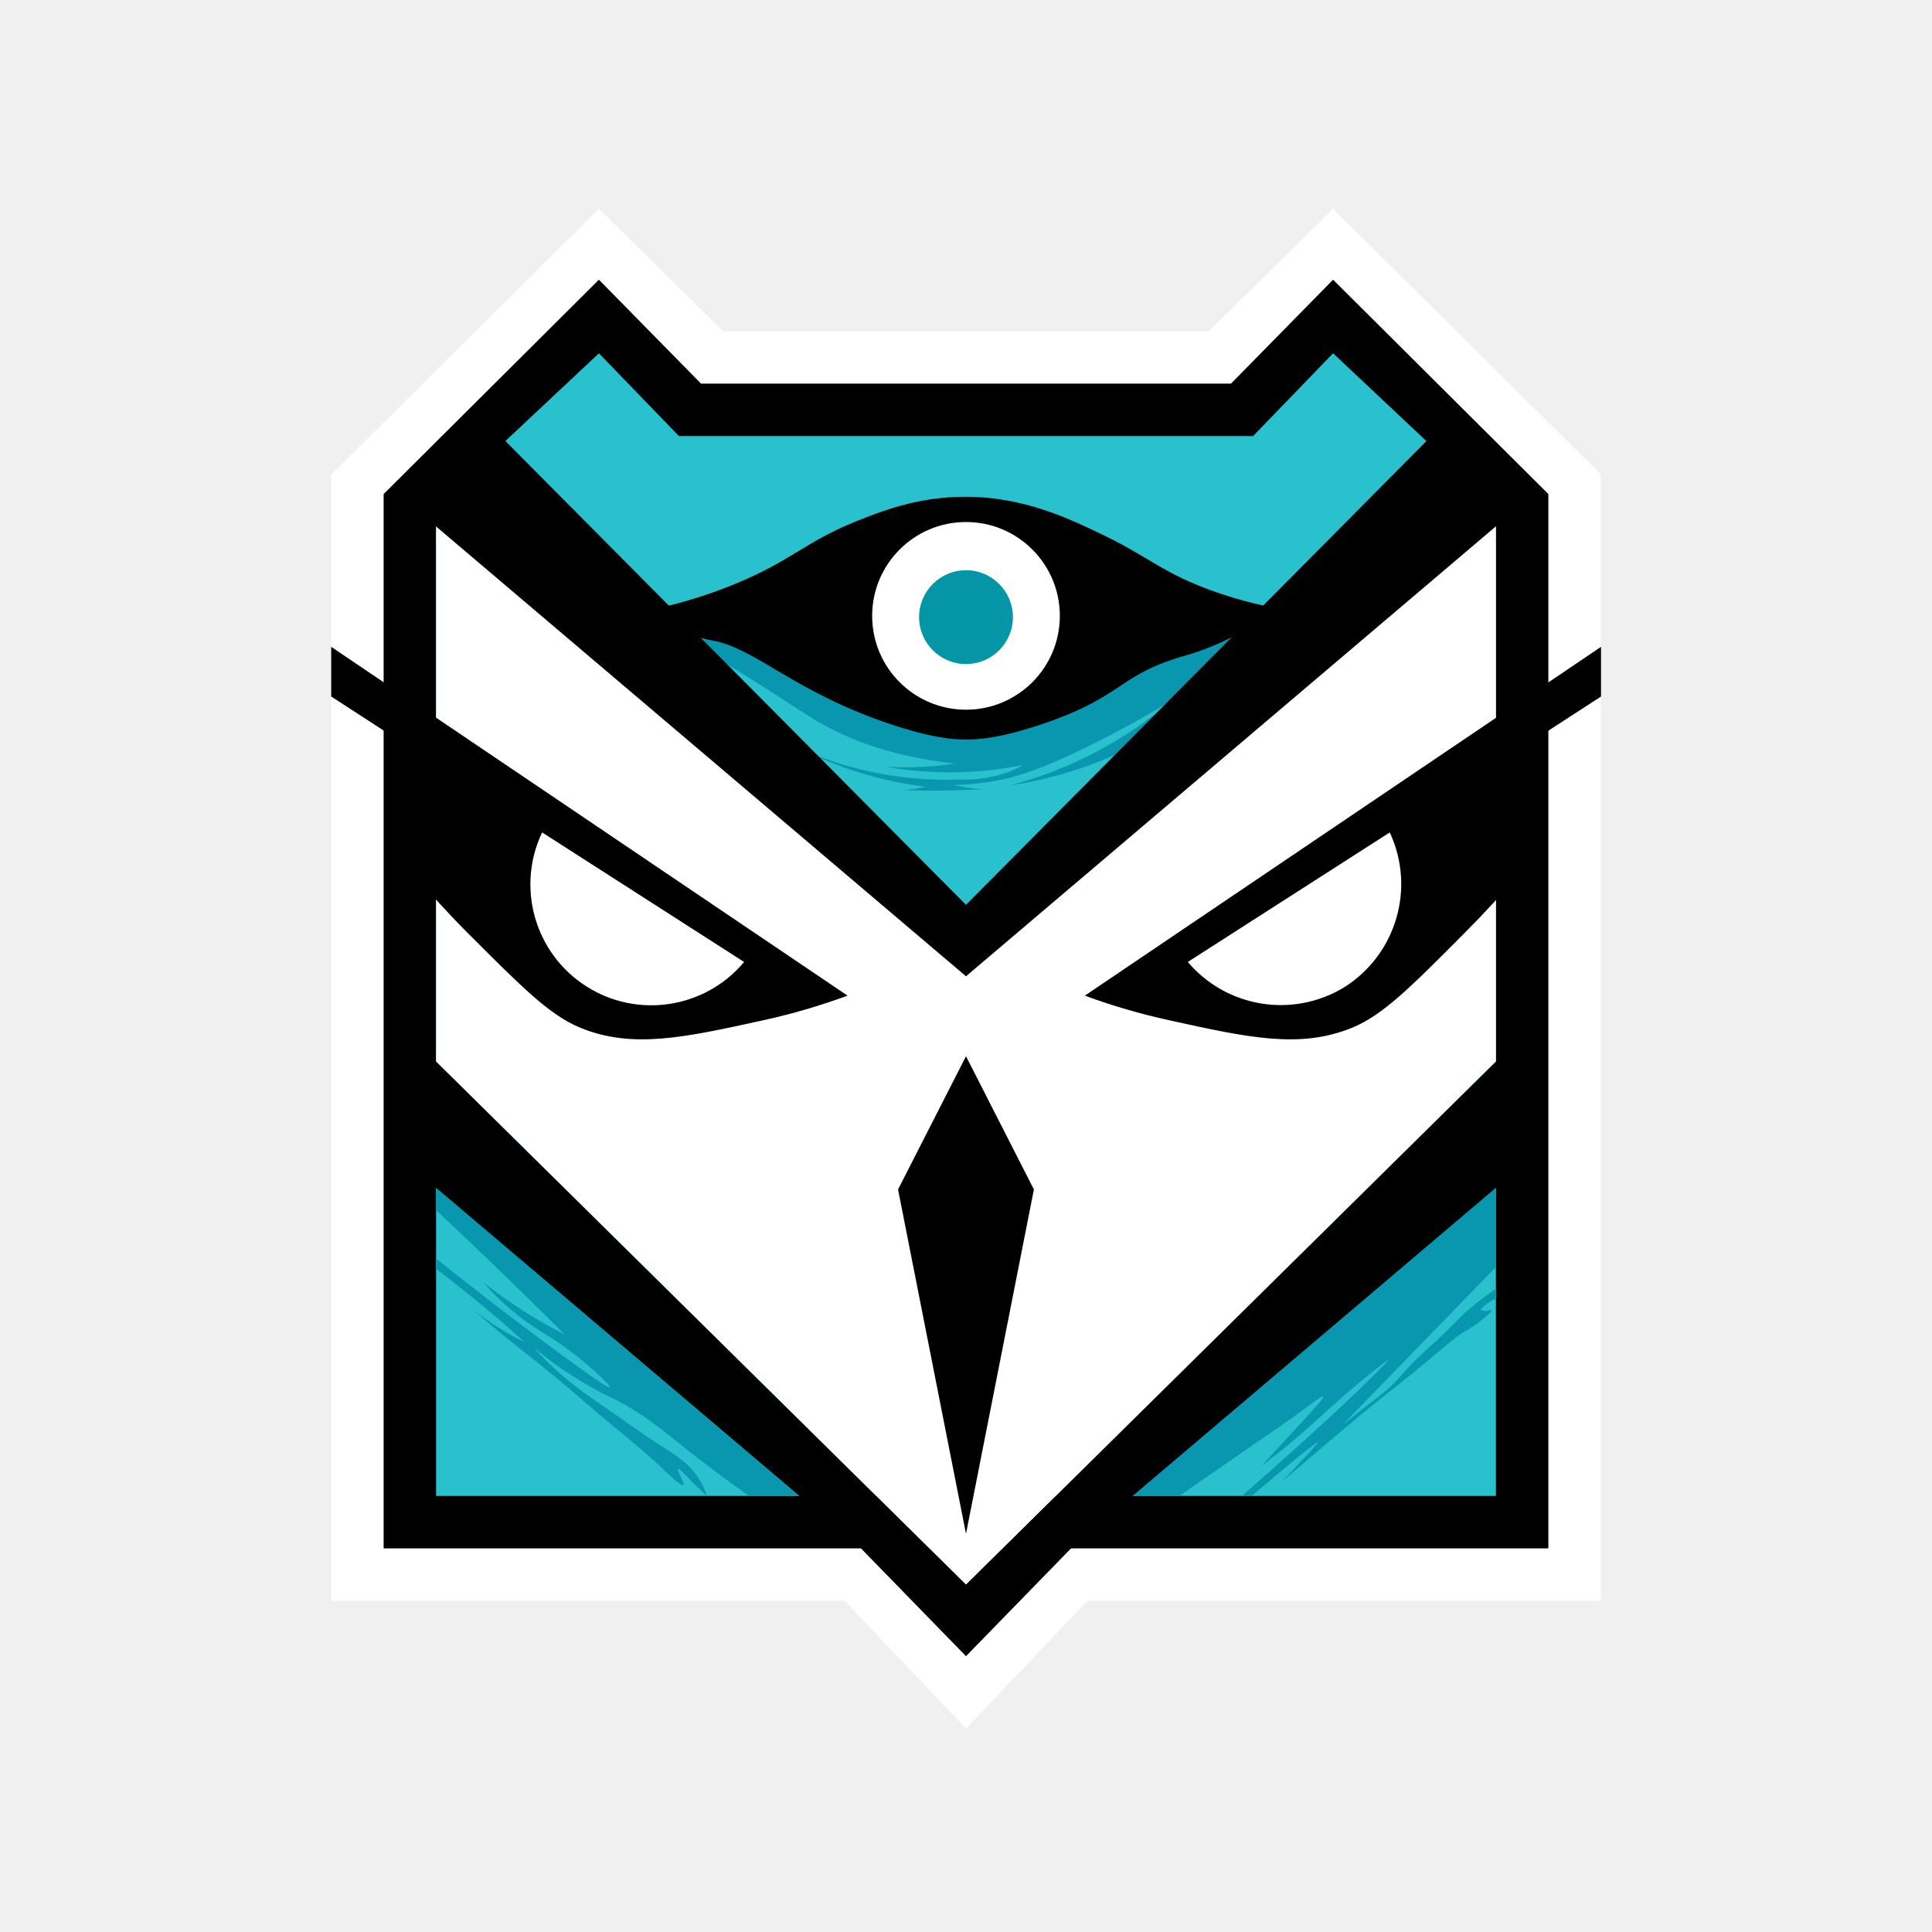
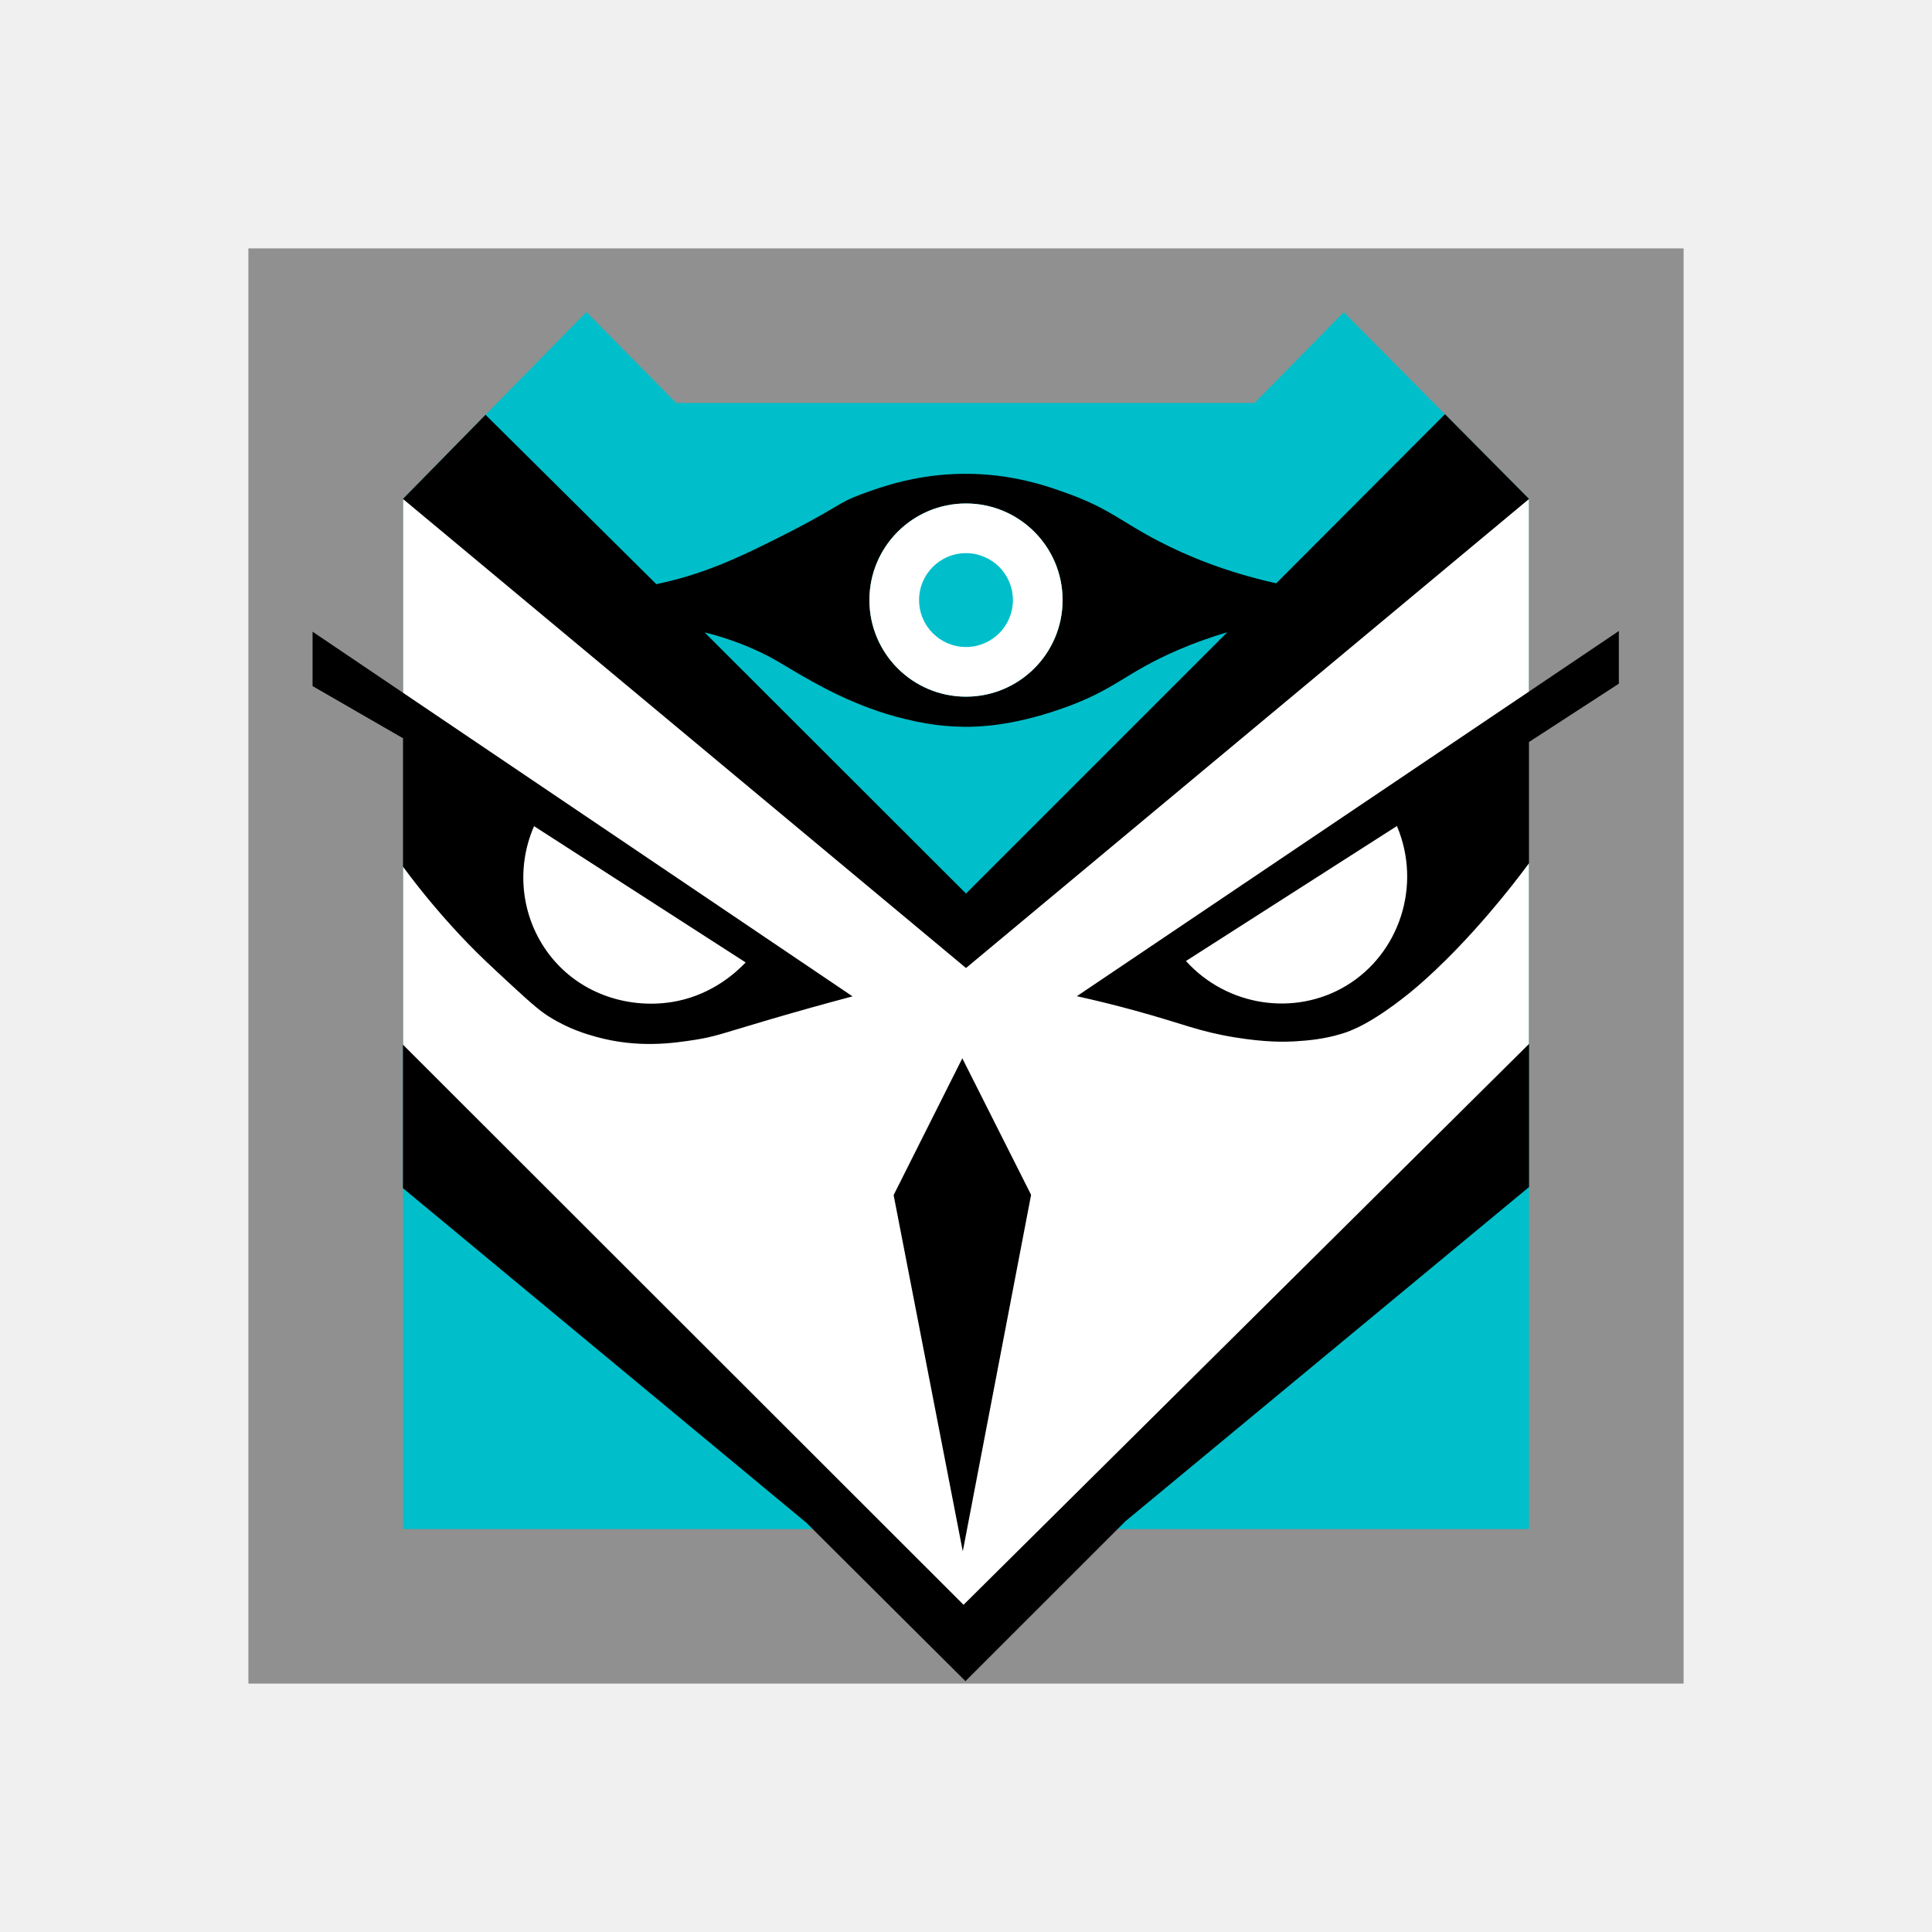
- <svg xmlns="http://www.w3.org/2000/svg" viewBox="0 0 350 350">
-   <path d="M290 290h-93l-22 23.13L153 290H60V86l48.5-48.17L131 60h88l22.5-22.17L290 85.92z" fill="#fff" />
-   <path d="M280.5 280.5H194L175 300l-19-19.5H69.5v-191l39-38.83q9.25 9.4 18.5 18.83h96q9.25-9.42 18.5-18.83l39 38.83z" />
-   <path d="M271 271H79V91.67L108.5 64 123 79h104l14.5-15L271 91.75V271z" fill="#28c1cd" />
-   <path d="M126.81 117.82c2.9.75 16.7 10.08 20.85 12.61 5 3 12.9 6.52 25.32 7.91a61.54 61.54 0 01-7.55.66c-1.72 0-3.35 0-4.88-.07a67.5 67.5 0 0014.34.93 68.22 68.22 0 0010.44-1.27 20.32 20.32 0 01-2.37 1.16 22.72 22.72 0 01-9.12 1.46 64.86 64.86 0 01-28.42-5.37 69.39 69.39 0 0016.94 5.83c1.86.38 3.66.66 5.38.87l-.91.17c-1.05.18-2.07.32-3.05.43q4.23.15 8.87.05c1.87-.05 3.7-.13 5.47-.23a26.41 26.41 0 01-3.2-.32c-.75-.12-1.45-.26-2.11-.43a47.64 47.64 0 008-.84c2.31-.43 7.2-1.54 18.19-7.08 3.52-1.79 8.09-4.23 13.3-7.42a73.29 73.29 0 01-29.44 15.43 74.34 74.34 0 0020.14-6 76 76 0 0028.25-22.63H125.1a4 4 0 00.47 3.43 2.54 2.54 0 001.24.72zM79 219.24q6.5 6.07 13.09 12.46 5.22 5.07 10.24 10.09c-.92-.47-1.84-1-2.77-1.48a90.52 90.52 0 01-12-8 45 45 0 0011.07 9.28 59.85 59.85 0 0110.94 8.57c.4.4 1 1 .92 1.16-.33.42-8.91-6-12.54-8.68a689.5 689.5 0 01-19-14.68v1.87q5.06 3.81 10.32 8.26c2 1.68 3.87 3.34 5.69 5-.65-.33-1.31-.67-2-1a52.81 52.81 0 01-7.81-5.29c3 2.59 5.43 4.64 7.15 6 3 2.44 4.21 3.31 7.29 5.83 2.82 2.3 4.87 4.07 6.72 5.68 4.87 4.22 10 8.13 14.64 12.61.35.34 2.45 2.38 2.82 2.08s-1.22-2.67-.94-2.87 1.26 1.08 3.23 3c.84.81 1.55 1.46 2 1.88a13.27 13.27 0 00-.94-2.26c-1.81-3.46-4.52-5-8.06-7.27-1.79-1.14-5-3.43-11.57-8a65.66 65.66 0 01-5.83-4.45 57.76 57.76 0 01-5-4.94 69.63 69.63 0 0011.52 7.81c2.31 1.25 2.45 1.16 4.55 2.32 5.28 2.93 8 5.5 13 9.4 2.35 1.85 5.74 4.44 10 7.4h9L79 215.18zM213.66 271c3.81-2.65 7.21-5 10.09-7 10.43-7.21 9.49-6.52 10.27-7.09 3.45-2.51 5.46-4.12 5.66-3.9s-1.14 1.68-4.13 4.94-5.45 5.91-7.06 7.63c2.17-1.63 3.87-3 5-3.92 5.53-4.61 9-8.31 15.62-13.51 1.75-1.39 2.34-1.79 2.4-1.72s-5.22 5.28-7.68 7.58c-4.37 4.09-10.7 9.89-18.86 17h1.78c9.12-7.75 11.89-9.88 12-9.73s-3 3.39-4.5 5c-1.28 1.33-1.88 1.91-1.85 1.95s4.53-3.84 10-8.47c8.53-7.23 9.74-7.77 16.52-13.47 3.18-2.66 5.11-4.39 7-5.42a17.9 17.9 0 002.6-1.82c1.33-1 1.76-1.57 1.68-1.69s-.5.17-1.22.11a2.57 2.57 0 01-.79-.2 8.15 8.15 0 011.52-1.32 7.28 7.28 0 011.36-.72v-1.78a49.94 49.94 0 00-4.2 3.1c-2.43 2-2.5 2.42-6.82 6.49a75.39 75.39 0 00-5.5 5.31c-.66.75-1.15 1.37-2.1 2.3a35.57 35.57 0 01-4 3.34c-1.24.93-3 2.31-5.21 4.12L271 229.53v-14.35L205.2 271z" fill="#0897ae" />
-   <path fill="#fff" d="M79 95.36v96.95l96 94.78 96-94.78V95.33l-96 81.52-96-81.49z" />
-   <path d="M60 126.18l16 10.38v23.08c2 2.24 4.87 5.5 8.61 9.26 10 10 14.94 15 20.57 17.31 9.42 3.83 18.77 1.77 33.13-1.39a115.41 115.41 0 0015.23-4.45L60 117.18zm38.21 24.62l36.59 23.47a21.91 21.91 0 01-36.59-23.47zM175 191.35l-12.31 24.13L175 277.86l12.3-62.38-12.3-24.13zm0-14.5l99.05-84.1-14.24-14.25L175 163.92 90.17 78.5 75.92 92.75l99.08 84.1zm21.53 3.52a115.87 115.87 0 0015.23 4.45c14.36 3.16 23.7 5.22 33.12 1.39 5.63-2.29 10.61-7.3 20.56-17.31 3.74-3.76 6.66-7 8.6-9.26v-23.08l16-10.38v-9zm46.93-1.48a22.08 22.08 0 01-28.28-4.62l36.59-23.47a22.11 22.11 0 01-8.31 28.09z" />
-   <path d="M175 287.09l-98.29-97.03v23.18L156 280.5l19 19.5 19-19.5 79.29-67.26v-23.18L175 287.09z" />
-   <g>
-     <path d="M119.44 110.12a84.27 84.27 0 0013.19-4.12c10.49-4.21 13-7.69 22.15-11.43C159.27 92.77 166 90 174.73 90c10.68-.06 19.07 4 25.28 7 8.07 3.88 10.65 6.85 19.92 10.14a75.33 75.33 0 0011.33 3.05c-.45.37-1.13.91-2 1.52a47.38 47.38 0 01-15 7.18c-11.81 3.5-10.68 7.22-25.05 12.14-8.08 2.76-12.25 3-14.67 2.93-1.62 0-5.6-.19-13.68-2.93-17.21-5.86-23.9-13.54-31.78-15a15.45 15.45 0 01-7-3 14 14 0 01-2.64-2.91z" />
-     <circle cx="175" cy="111.57" r="17" fill="#fff" />
-     <circle cx="175" cy="111.8" r="8.5" fill="#0496a7" />
-   </g>
+ <svg xmlns="http://www.w3.org/2000/svg" viewBox="0 0 350 350" style="enable-background:new 0 0 350 350" xml:space="preserve">
+   <switch>
+     <g>
+       <path style="opacity:.4" d="M45 45h260v260H45z" />
+       <path style="fill:#00bfca" d="M277 277H73V90.389l33.229-33.868L122.5 73h104.778l16.154-16.447L277 90.389V277z" />
+       <path d="m261.77 75.036-30.568 30.636c-9.449-2.098-16.474-5.134-21.258-7.617-6.822-3.541-8.826-5.809-16.111-8.5-3.831-1.415-10.442-3.789-19.278-3.722-8.36.063-14.613 2.281-18.111 3.556-5.467 1.992-3.632 2.207-17.479 9.04-5.784 2.854-11.136 5.299-18.354 7.016-.616.146-1.179.27-1.712.383l-30.94-30.685L73 90.389V215.25l73.083 60.611 28.819 28.694 29.014-29 73.083-60.514V90.388L261.77 75.036zM175 91.208c9.665 0 17.5 7.835 17.5 17.5s-7.835 17.5-17.5 17.5-17.5-7.835-17.5-17.5 7.835-17.5 17.5-17.5zm0 70.667-47.359-47.313a53.474 53.474 0 0 1 8.942 3.063c3.287 1.463 5.029 2.639 7.5 4.083 3.801 2.222 10.941 6.396 19.816 8.532 2.178.524 5.804 1.361 10.656 1.426 2.581.034 8.632-.109 17.593-3.22 10.062-3.493 11.452-6.469 21.268-10.697a79.41 79.41 0 0 1 8.92-3.212L175 161.875z" />
+       <path style="fill:#fff" d="M175 126.208c9.665 0 17.5-7.835 17.5-17.5s-7.835-17.5-17.5-17.5-17.5 7.835-17.5 17.5 7.835 17.5 17.5 17.5zm0-26a8.5 8.5 0 1 1-.001 17.001 8.5 8.5 0 0 1 .001-17.001z" />
+       <path style="fill:#fff" d="M73 90.389v98.861l101.556 101.472L277 189.111V90.389l-102 84.976z" />
+       <path d="m161.889 216.5 12.528 64.542 12.375-64.584-12.459-24.736zM56.625 124.292 73 133.735V157a137.812 137.812 0 0 0 11.801 13.954c2.194 2.266 4.001 3.942 7.616 7.296 4.515 4.188 5.787 5.13 7.083 5.944 3.578 2.247 6.768 3.158 8.5 3.639 7.541 2.094 13.935 1.161 17.928.537 3.652-.571 4.882-1.137 13.322-3.62a584.865 584.865 0 0 1 15.194-4.25l-97.819-66.062v9.854zm40.125 25.375 38.333 24.688c-1.693 1.774-5.828 5.609-12.272 6.969-7.529 1.589-16.802-.497-22.783-7.74-5.504-6.665-6.771-15.94-3.278-23.917zm98.333 30.805a211.05 211.05 0 0 1 10.64 2.633c8.839 2.43 11.341 3.731 17.902 4.811 5.681.935 9.234.854 11.375.708 1.834-.125 4.761-.34 8.056-1.347 1.642-.502 5.241-1.771 11.944-7.111 1.298-1.034 6.995-5.632 14.833-14.792 3.158-3.69 5.584-6.86 7.167-9v-21.958l16.271-10.562v-9.542l-98.188 66.16zm48.703-1.843c-9.294 5.531-21.505 3.688-28.939-4.532l38.215-24.451c4.559 10.718.477 23.179-9.276 28.983z" />
+     </g>
+   </switch>
</svg>
